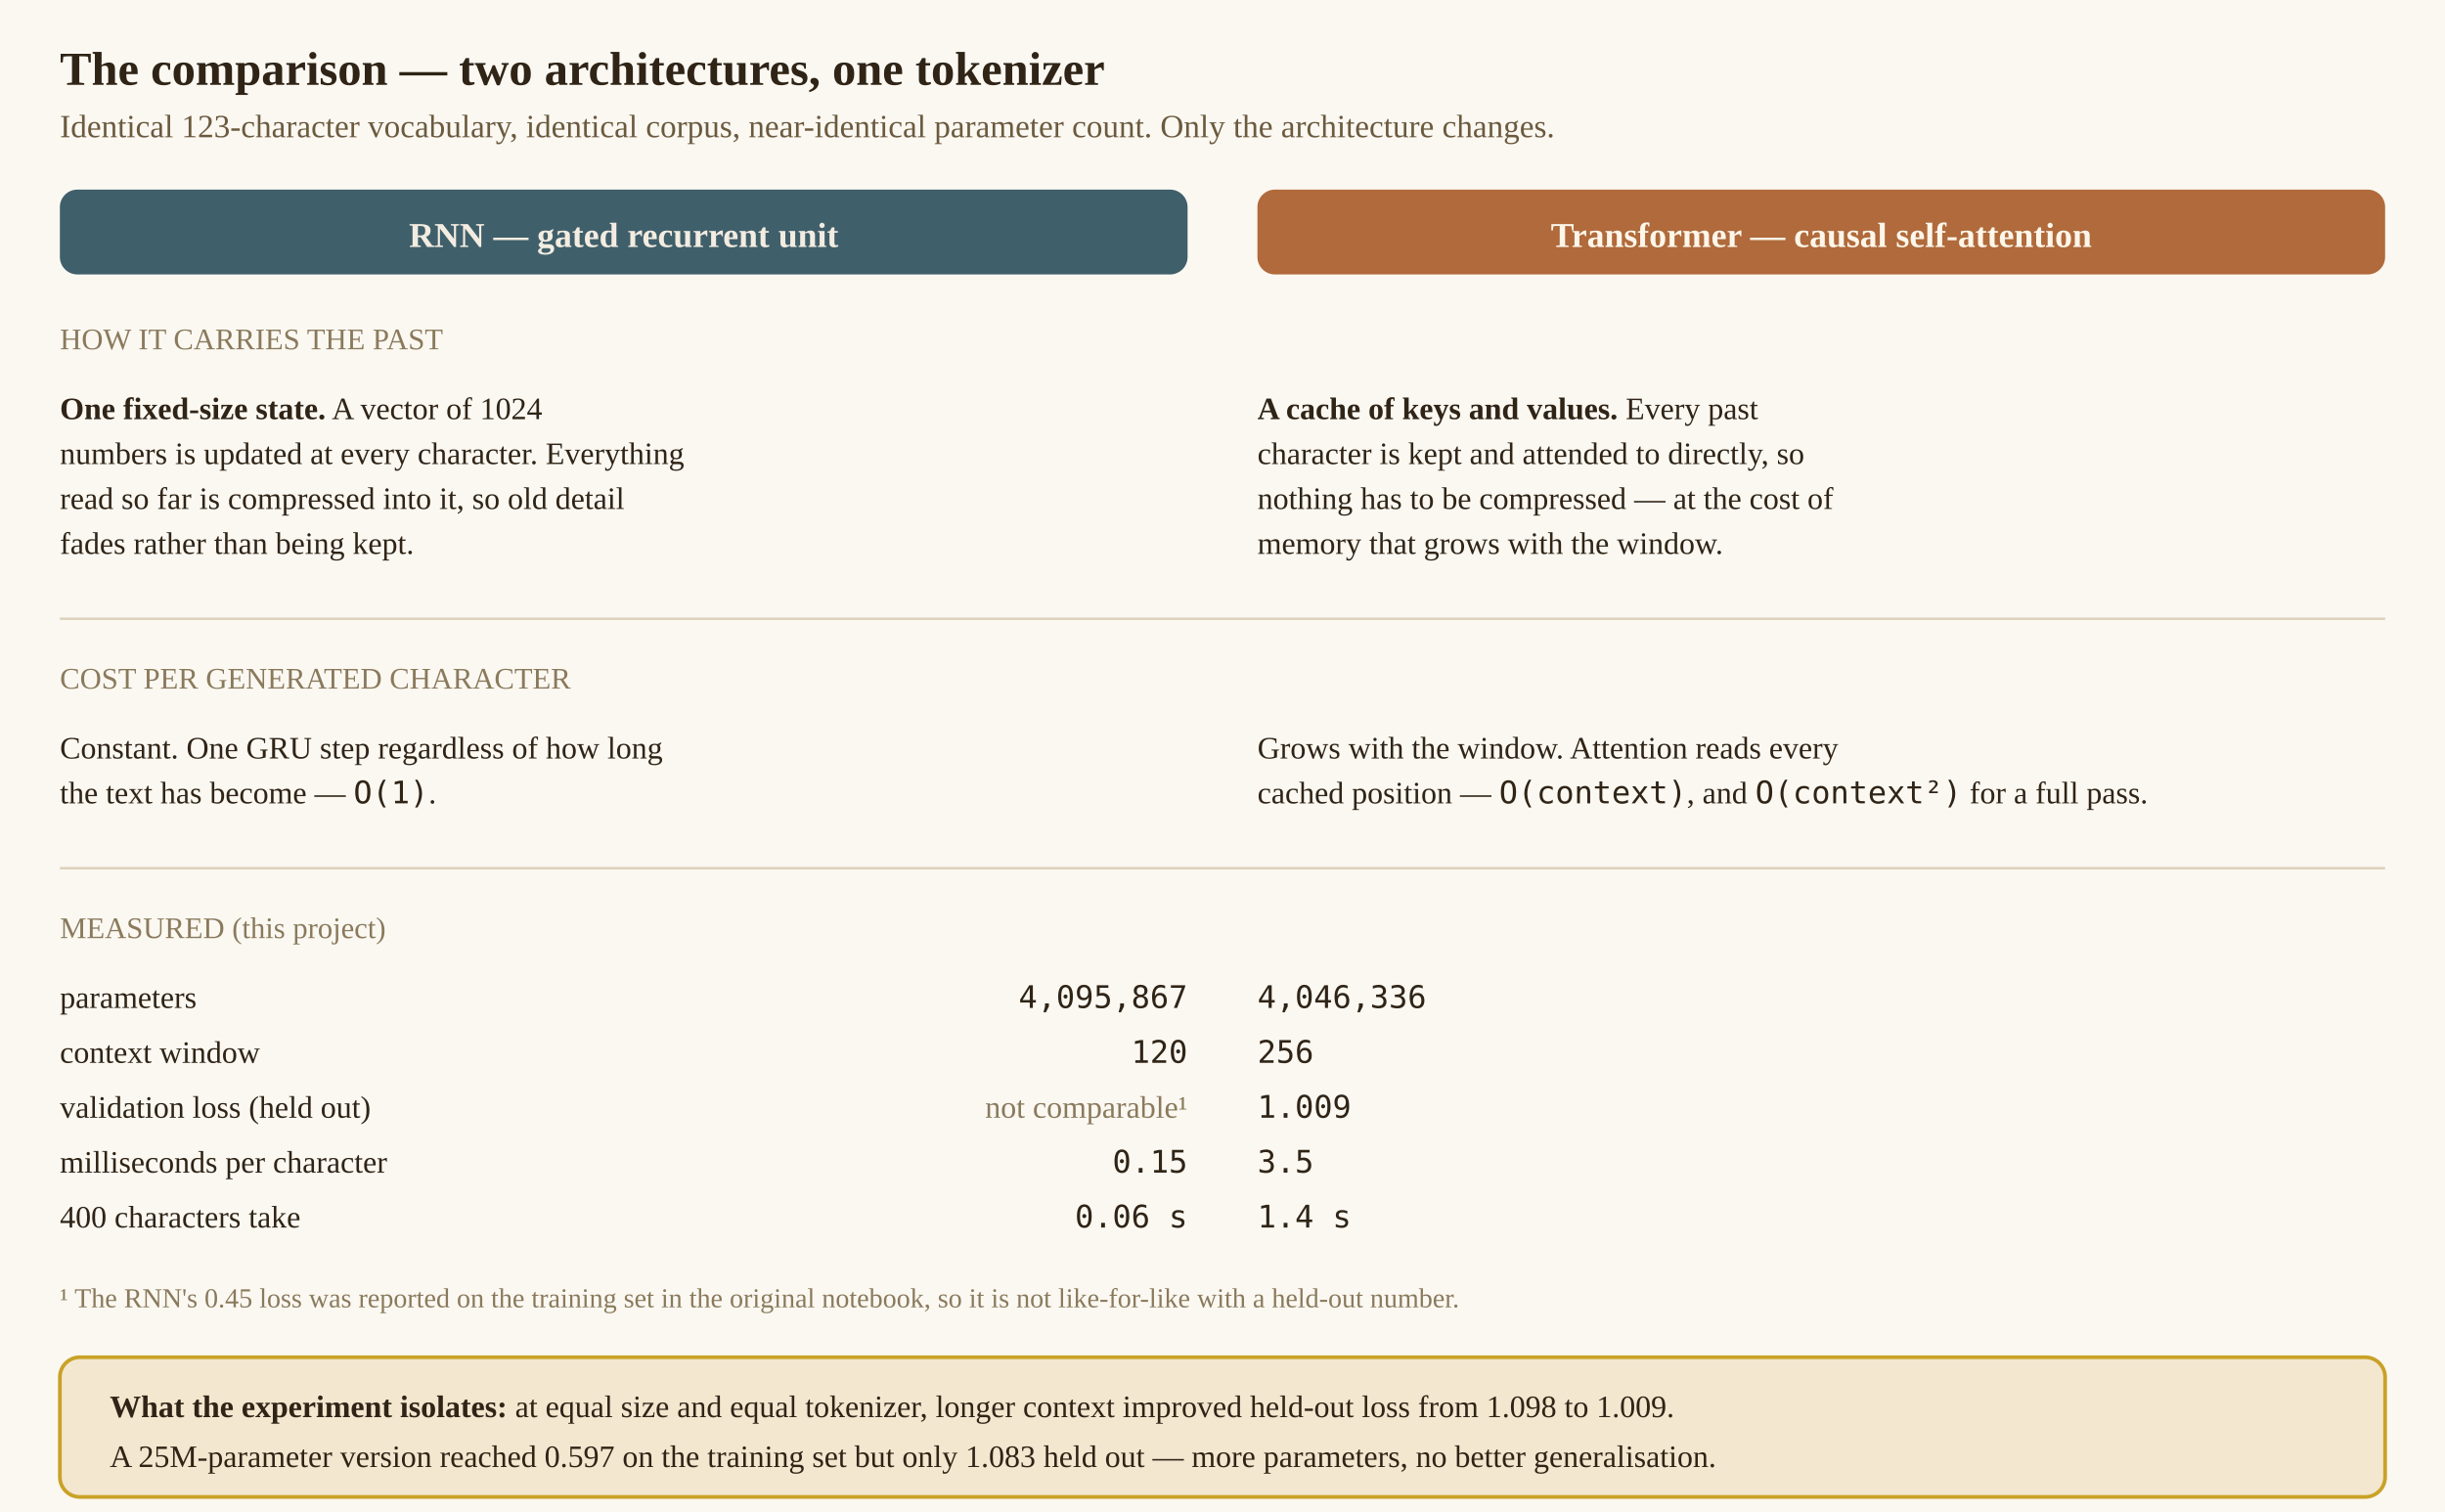
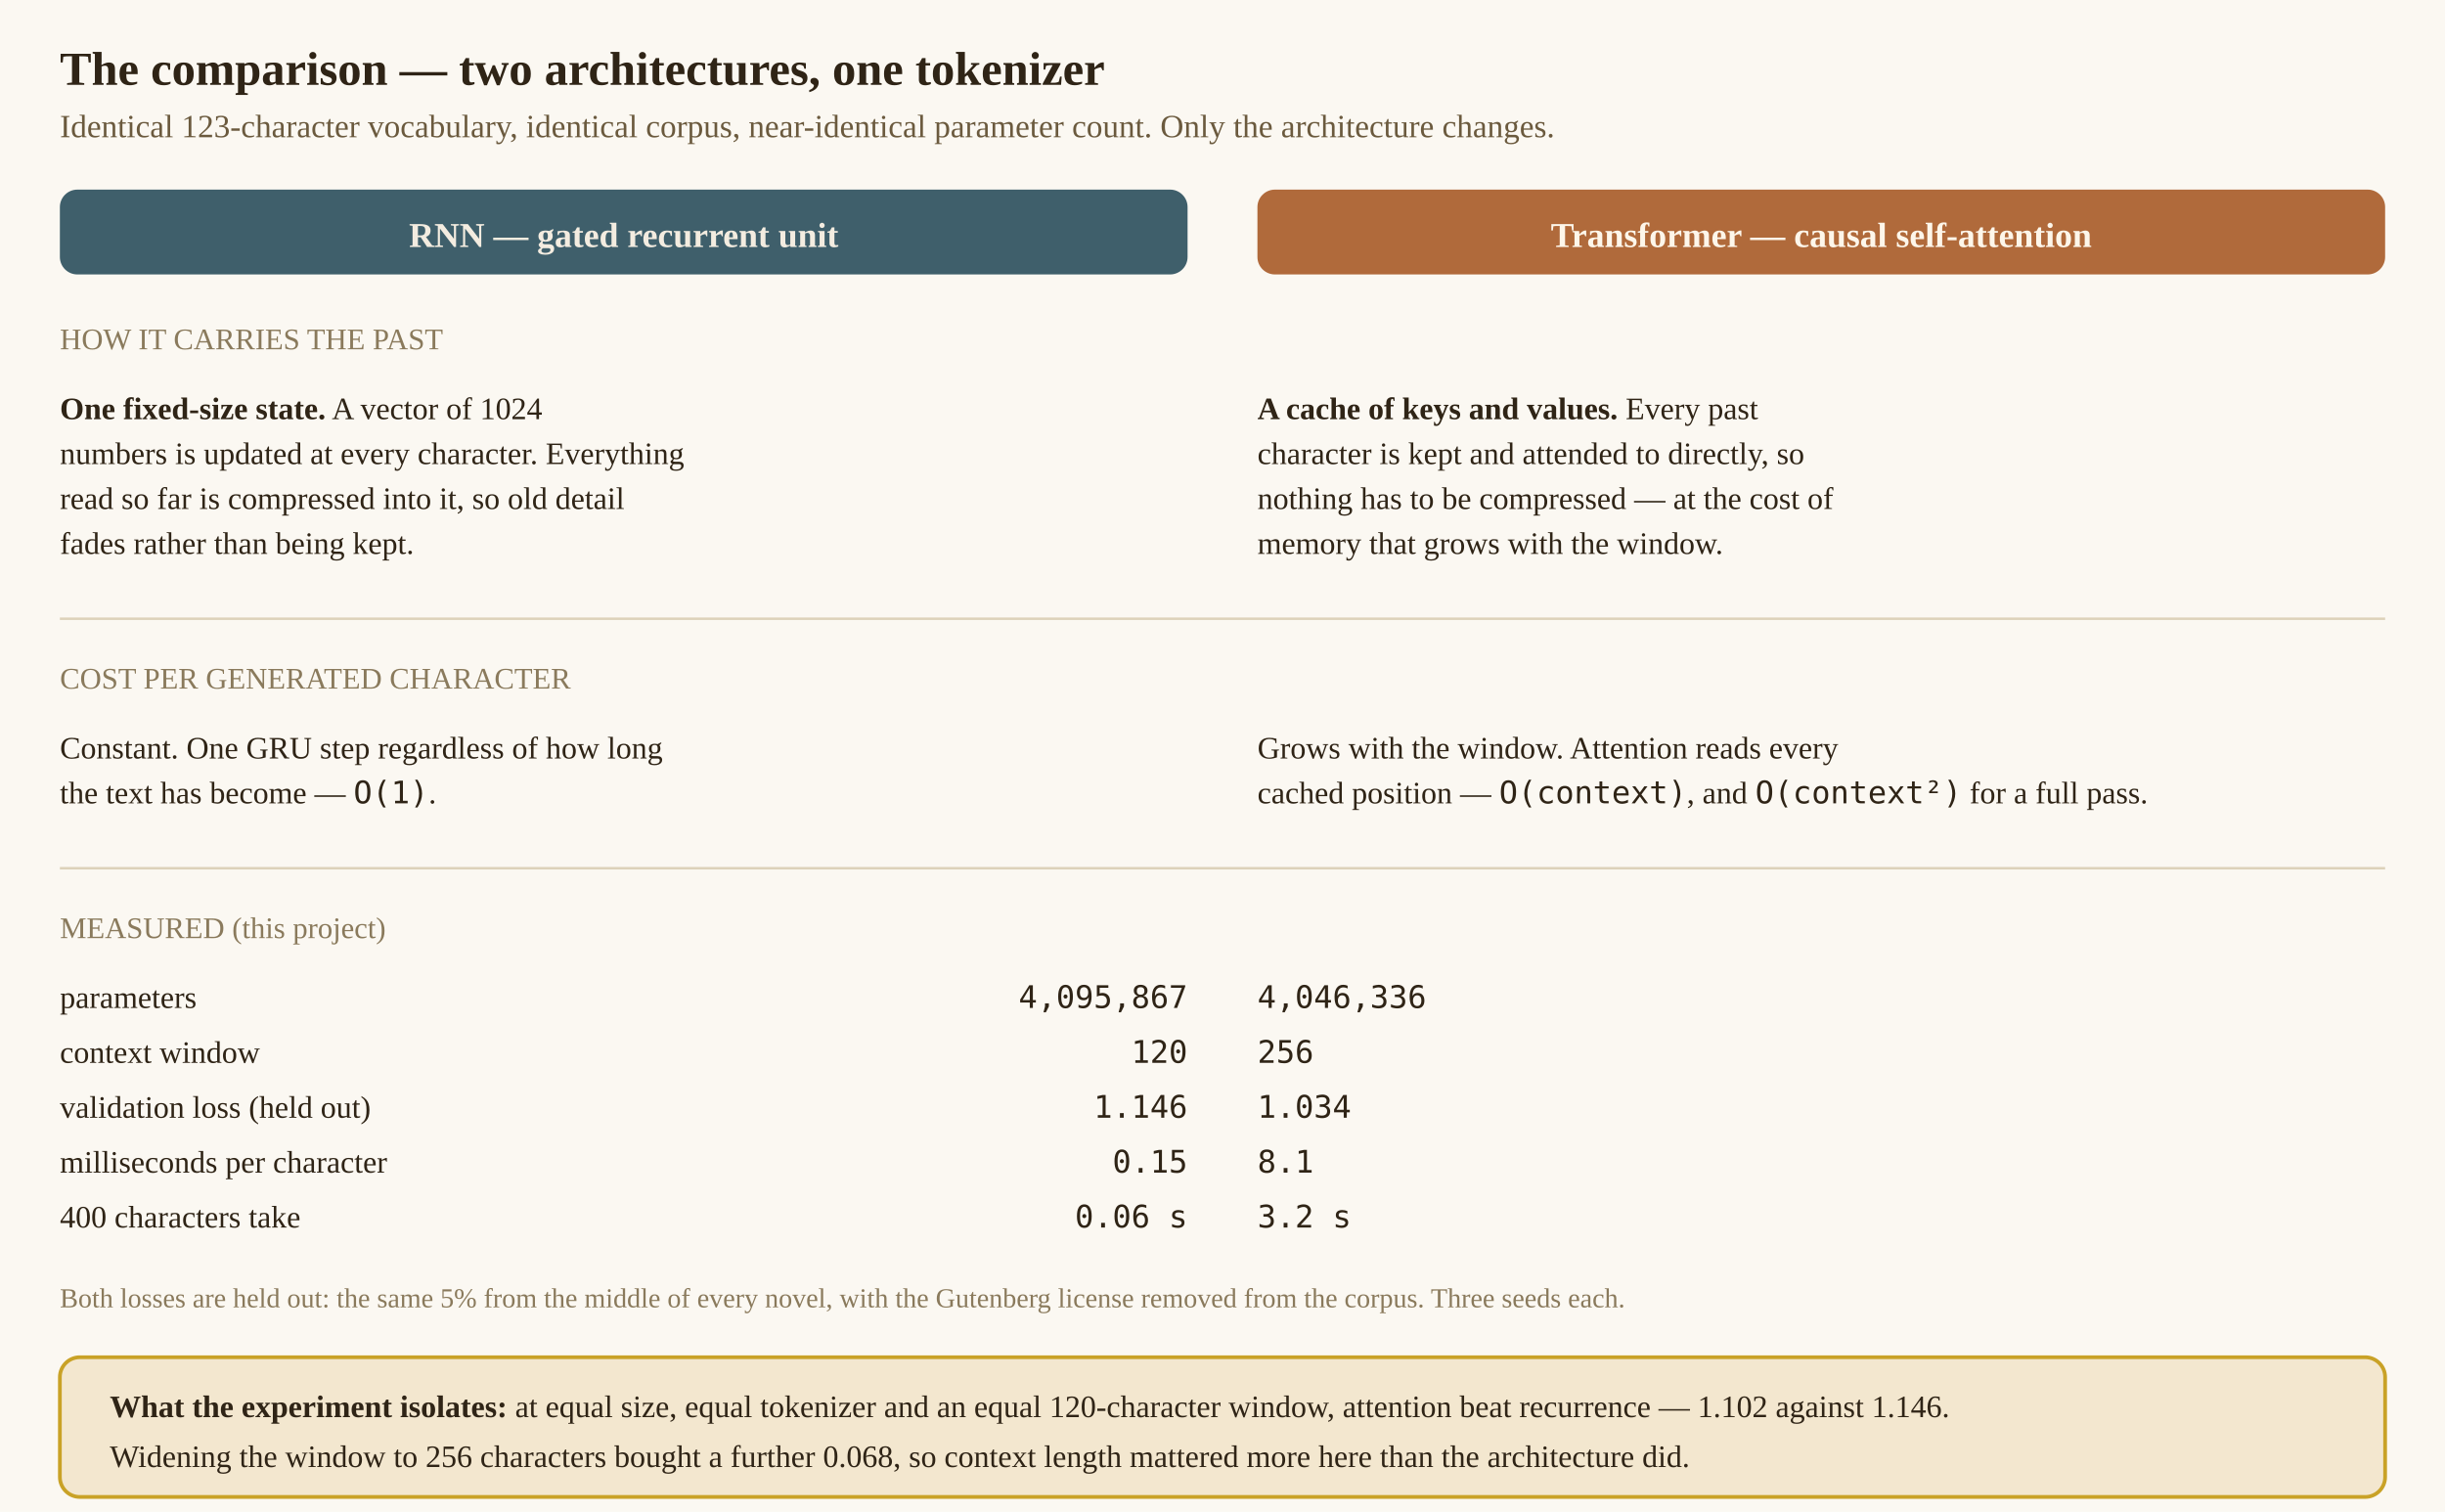
<svg xmlns="http://www.w3.org/2000/svg" viewBox="0 0 980 606" width="980" height="606" font-family="Georgia, 'Times New Roman', serif" role="img" aria-label="Side-by-side comparison of the RNN and the Transformer">
  <rect width="980" height="606" fill="#fbf8f2" />
  <text x="24" y="34" font-size="19" fill="#2f2416" font-weight="bold">
    The comparison — two architectures, one tokenizer
  </text>
  <text x="24" y="55" font-size="13" fill="#6b5a3e">
    Identical 123-character vocabulary, identical corpus, near-identical parameter count. Only the architecture changes.
  </text>
  <rect x="24" y="76" width="452" height="34" rx="7" fill="#3f5f6b" />
  <text x="250" y="99" font-size="14" fill="#f3ece0" text-anchor="middle" font-weight="bold">
    RNN — gated recurrent unit
  </text>
  <rect x="504" y="76" width="452" height="34" rx="7" fill="#b06a3b" />
  <text x="730" y="99" font-size="14" fill="#fdf6ea" text-anchor="middle" font-weight="bold">
    Transformer — causal self-attention
  </text>
  <text x="24" y="140" font-size="12" fill="#8a7a5c">HOW IT CARRIES THE PAST</text>
  <text x="24" y="168" font-size="12.5" fill="#2f2416">
    <tspan font-weight="bold">One fixed-size state.</tspan> A vector of 1024
  </text>
  <text x="24" y="186" font-size="12.5" fill="#2f2416">
    numbers is updated at every character. Everything
  </text>
  <text x="24" y="204" font-size="12.5" fill="#2f2416">
    read so far is compressed into it, so old detail
  </text>
  <text x="24" y="222" font-size="12.5" fill="#2f2416">
    fades rather than being kept.
  </text>
  <text x="504" y="168" font-size="12.5" fill="#2f2416">
    <tspan font-weight="bold">A cache of keys and values.</tspan> Every past
  </text>
  <text x="504" y="186" font-size="12.5" fill="#2f2416">
    character is kept and attended to directly, so
  </text>
  <text x="504" y="204" font-size="12.5" fill="#2f2416">
    nothing has to be compressed — at the cost of
  </text>
  <text x="504" y="222" font-size="12.5" fill="#2f2416">
    memory that grows with the window.
  </text>
  <line x1="24" y1="248" x2="956" y2="248" stroke="#ddd2ba" />
  <text x="24" y="276" font-size="12" fill="#8a7a5c">COST PER GENERATED CHARACTER</text>
  <text x="24" y="304" font-size="12.5" fill="#2f2416">
    Constant. One GRU step regardless of how long
  </text>
  <text x="24" y="322" font-size="12.5" fill="#2f2416">
    the text has become —
    <tspan font-family="'SF Mono', Menlo, monospace">O(1)</tspan>.
  </text>
  <text x="504" y="304" font-size="12.5" fill="#2f2416">
    Grows with the window. Attention reads every
  </text>
  <text x="504" y="322" font-size="12.5" fill="#2f2416">
    cached position —
    <tspan font-family="'SF Mono', Menlo, monospace">O(context)</tspan>, and
    <tspan font-family="'SF Mono', Menlo, monospace">O(context²)</tspan> for a full pass.
  </text>
  <line x1="24" y1="348" x2="956" y2="348" stroke="#ddd2ba" />
  <text x="24" y="376" font-size="12" fill="#8a7a5c">MEASURED (this project)</text>
  <g font-size="12.5" fill="#2f2416">
    <text x="24" y="404">parameters</text>
    <text x="476" y="404" text-anchor="end" font-family="'SF Mono', Menlo, monospace">4,095,867</text>
    <text x="504" y="404" font-family="'SF Mono', Menlo, monospace">4,046,336</text>
    <text x="24" y="426">context window</text>
    <text x="476" y="426" text-anchor="end" font-family="'SF Mono', Menlo, monospace">120</text>
    <text x="504" y="426" font-family="'SF Mono', Menlo, monospace">256</text>
    <text x="24" y="448">validation loss (held out)</text>
-     <text x="476" y="448" text-anchor="end" fill="#8a7a5c">not comparable¹</text>
-     <text x="504" y="448" font-family="'SF Mono', Menlo, monospace">1.009</text>
+     <text x="476" y="448" text-anchor="end" font-family="'SF Mono', Menlo, monospace">1.146</text>
+     <text x="504" y="448" font-family="'SF Mono', Menlo, monospace">1.034</text>
    <text x="24" y="470">milliseconds per character</text>
    <text x="476" y="470" text-anchor="end" font-family="'SF Mono', Menlo, monospace">0.15</text>
-     <text x="504" y="470" font-family="'SF Mono', Menlo, monospace">3.5</text>
+     <text x="504" y="470" font-family="'SF Mono', Menlo, monospace">8.1</text>
    <text x="24" y="492">400 characters take</text>
    <text x="476" y="492" text-anchor="end" font-family="'SF Mono', Menlo, monospace">0.06 s</text>
-     <text x="504" y="492" font-family="'SF Mono', Menlo, monospace">1.4 s</text>
+     <text x="504" y="492" font-family="'SF Mono', Menlo, monospace">3.2 s</text>
  </g>
  <text x="24" y="524" font-size="11" fill="#8a7a5c">
-     ¹ The RNN's 0.45 loss was reported on the training set in the original notebook, so it is not like-for-like with a held-out number.
+     Both losses are held out: the same 5% from the middle of every novel, with the Gutenberg license removed from the corpus. Three seeds each.
  </text>
  <rect x="24" y="544" width="932" height="56" rx="8" fill="#f3e7cf" stroke="#c9a227" stroke-width="1.5" />
  <text x="44" y="568" font-size="12.5" fill="#2f2416">
    <tspan font-weight="bold">What the experiment isolates:</tspan>
-     at equal size and equal tokenizer, longer context improved held-out loss from 1.098 to 1.009.
+     at equal size, equal tokenizer and an equal 120-character window, attention beat recurrence — 1.102 against 1.146.
  </text>
  <text x="44" y="588" font-size="12.5" fill="#2f2416">
-     A 25M-parameter version reached 0.597 on the training set but only 1.083 held out — more parameters, no better generalisation.
+     Widening the window to 256 characters bought a further 0.068, so context length mattered more here than the architecture did.
  </text>
</svg>
